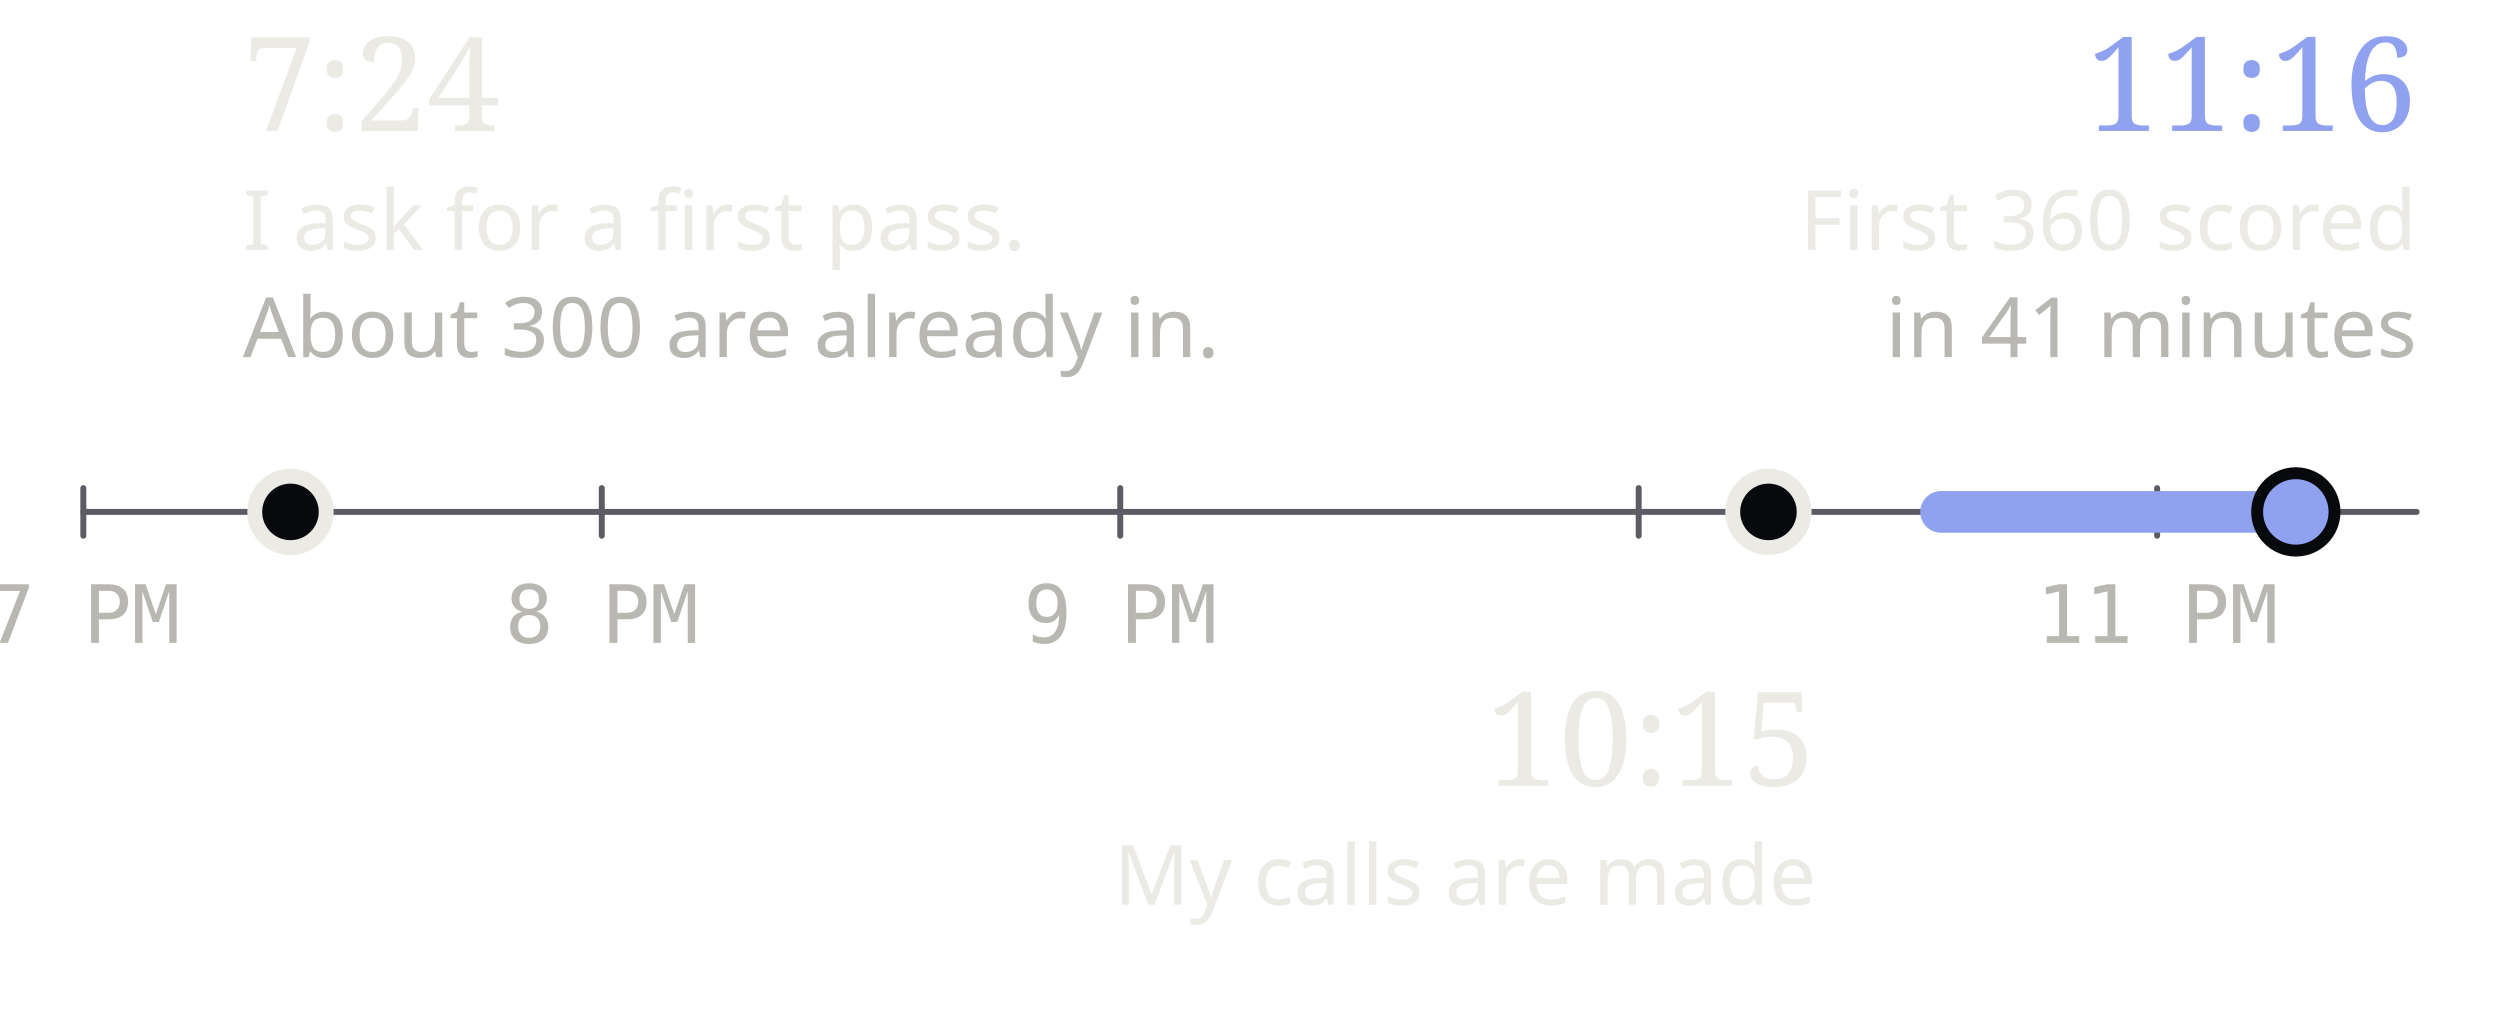
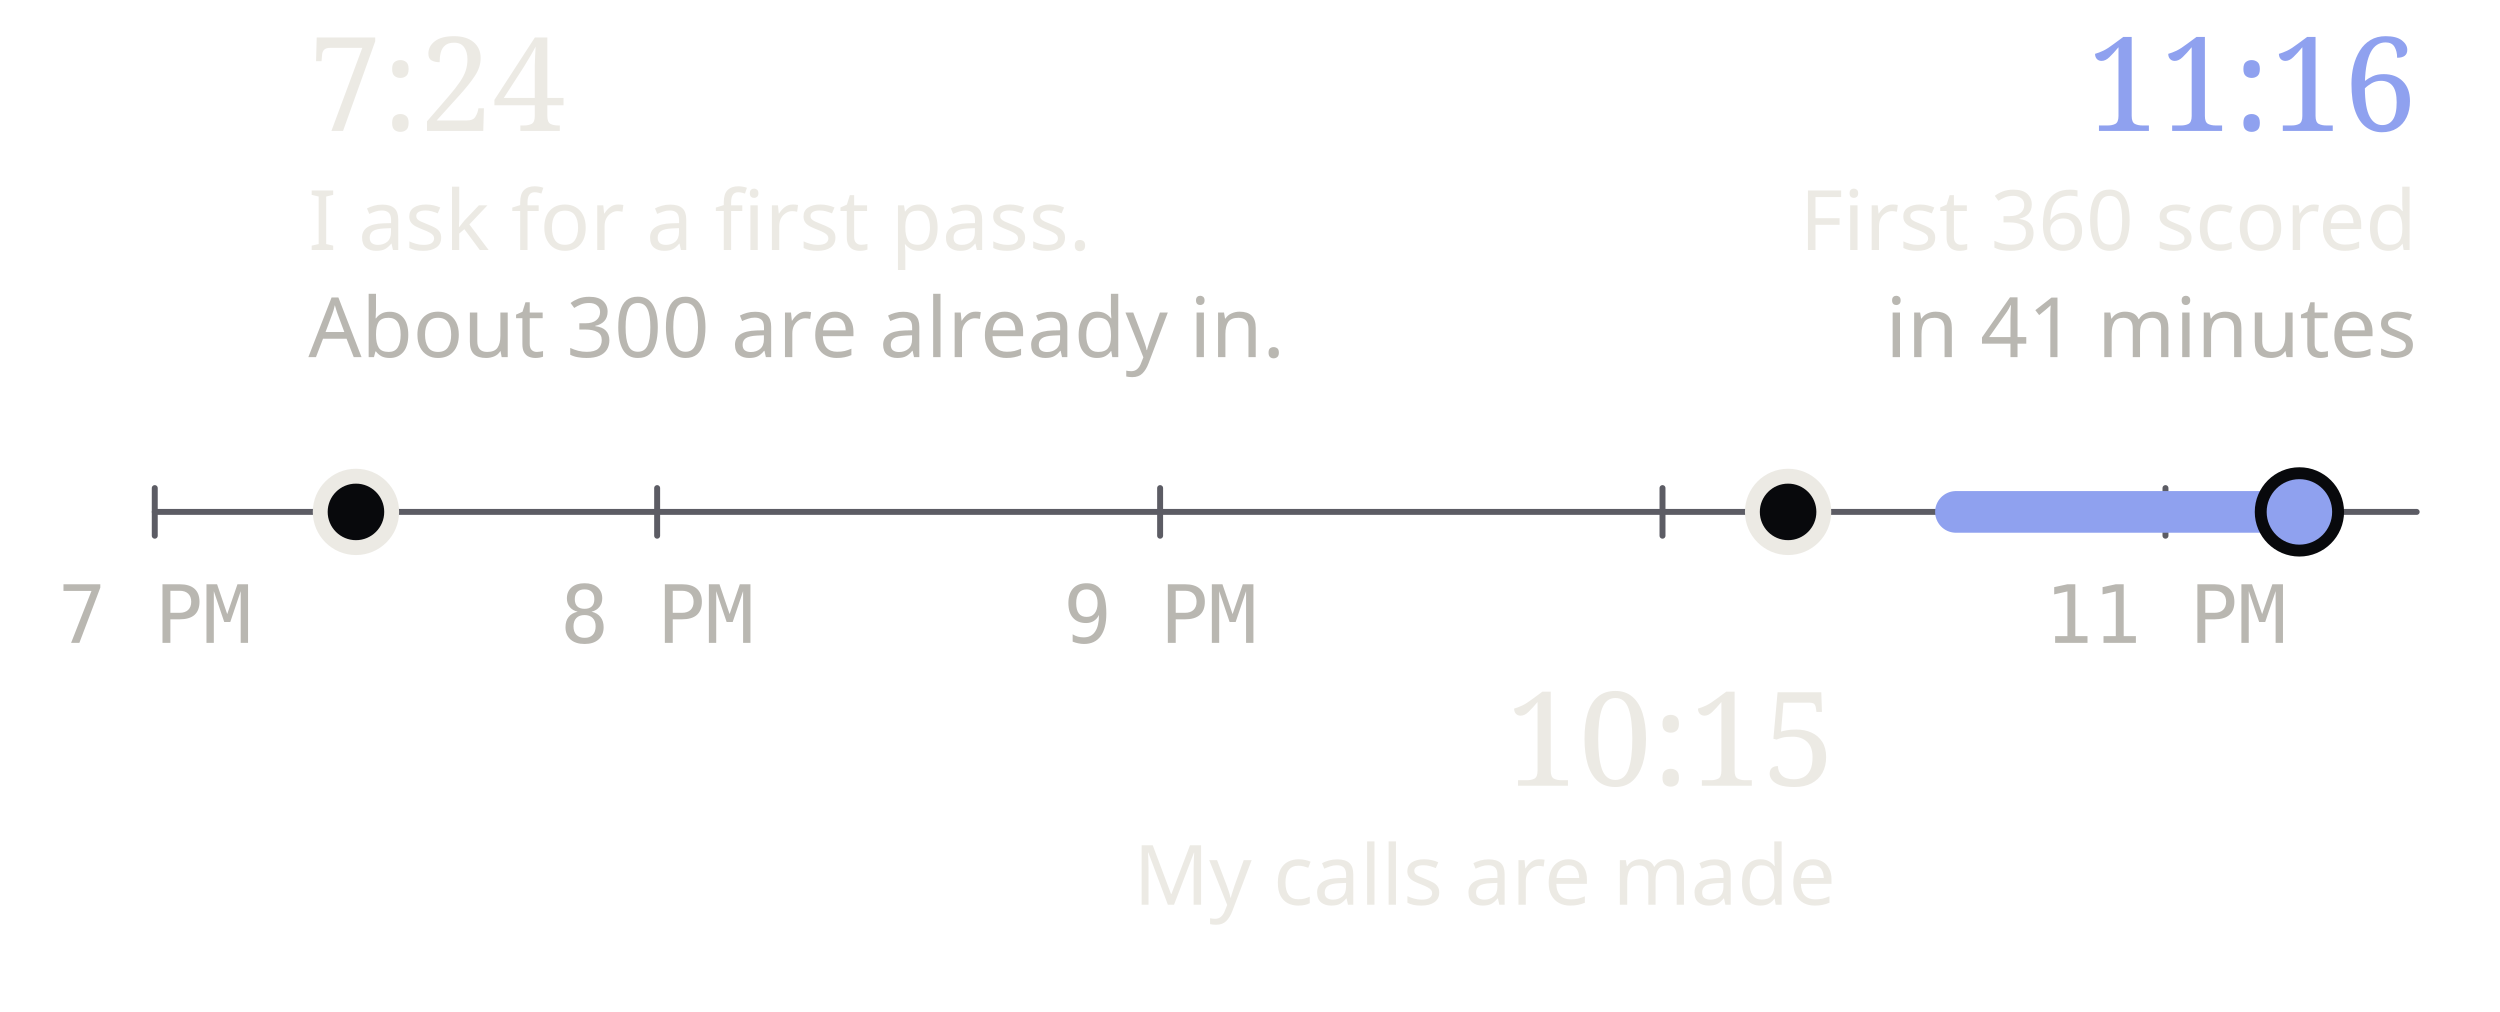
<svg xmlns="http://www.w3.org/2000/svg" width="420" height="170" viewBox="0 0 420 170">
  <g font-family="'Inter Variable', system-ui, sans-serif" font-size="15" fill="#eceae4">
-     <path d="M14 86 L406 86" fill="none" stroke="#5c5c64" stroke-width="1" stroke-linecap="round" />
-     <path d="M14 82 L14 90" fill="none" stroke="#5c5c64" stroke-width="1" stroke-linecap="round" />
-     <text x="14" y="108" font-size="13.5" text-anchor="middle" fill="#b9b7b1" font-family="'Geist Mono Variable', ui-monospace, monospace">7 PM</text>
-     <path d="M101.1 82 L101.1 90" fill="none" stroke="#5c5c64" stroke-width="1" stroke-linecap="round" />
-     <text x="101.1" y="108" font-size="13.5" text-anchor="middle" fill="#b9b7b1" font-family="'Geist Mono Variable', ui-monospace, monospace">8 PM</text>
-     <path d="M188.2 82 L188.2 90" fill="none" stroke="#5c5c64" stroke-width="1" stroke-linecap="round" />
-     <text x="188.2" y="108" font-size="13.5" text-anchor="middle" fill="#b9b7b1" font-family="'Geist Mono Variable', ui-monospace, monospace">9 PM</text>
-     <path d="M275.3 82 L275.3 90" fill="none" stroke="#5c5c64" stroke-width="1" stroke-linecap="round" />
-     <path d="M362.4 82 L362.4 90" fill="none" stroke="#5c5c64" stroke-width="1" stroke-linecap="round" />
-     <text x="362.4" y="108" font-size="13.5" text-anchor="middle" fill="#b9b7b1" font-family="'Geist Mono Variable', ui-monospace, monospace">11 PM</text>
-     <path d="M326.1 86 L385.7 86" fill="none" stroke="#8fa1ef" stroke-width="7" stroke-linecap="round" />
-     <circle cx="48.8" cy="86" r="6" fill="#08090c" stroke="#eceae4" stroke-width="2.5" />
-     <circle cx="297.1" cy="86" r="6" fill="#08090c" stroke="#eceae4" stroke-width="2.5" />
-     <circle cx="385.7" cy="86" r="6.5" fill="#8fa1ef" stroke="#08090c" stroke-width="2" />
-     <text x="40.8" y="22" font-size="22" font-weight="500" font-family="'Fraunces Variable', 'Iowan Old Style', Georgia, serif">7:24</text>
-     <text x="40.8" y="42" font-size="14">I ask for a first pass.</text>
-     <text x="40.8" y="60" font-size="14" fill="#b9b7b1">About 300 are already in.</text>
-     <text x="305.1" y="132" font-size="22" font-weight="500" text-anchor="end" font-family="'Fraunces Variable', 'Iowan Old Style', Georgia, serif">10:15</text>
-     <text x="305.1" y="152" font-size="14" text-anchor="end">My calls are made</text>
+     <path d="M26 86 L406 86" fill="none" stroke="#5c5c64" stroke-width="1" stroke-linecap="round" />
+     <path d="M26 82 L26 90" fill="none" stroke="#5c5c64" stroke-width="1" stroke-linecap="round" />
+     <text x="26" y="108" font-size="13.5" text-anchor="middle" fill="#b9b7b1" font-family="'Geist Mono Variable', ui-monospace, monospace">7 PM</text>
+     <path d="M110.4 82 L110.4 90" fill="none" stroke="#5c5c64" stroke-width="1" stroke-linecap="round" />
+     <text x="110.4" y="108" font-size="13.5" text-anchor="middle" fill="#b9b7b1" font-family="'Geist Mono Variable', ui-monospace, monospace">8 PM</text>
+     <path d="M194.9 82 L194.9 90" fill="none" stroke="#5c5c64" stroke-width="1" stroke-linecap="round" />
+     <text x="194.9" y="108" font-size="13.5" text-anchor="middle" fill="#b9b7b1" font-family="'Geist Mono Variable', ui-monospace, monospace">9 PM</text>
+     <path d="M279.3 82 L279.3 90" fill="none" stroke="#5c5c64" stroke-width="1" stroke-linecap="round" />
+     <path d="M363.8 82 L363.8 90" fill="none" stroke="#5c5c64" stroke-width="1" stroke-linecap="round" />
+     <text x="363.8" y="108" font-size="13.5" text-anchor="middle" fill="#b9b7b1" font-family="'Geist Mono Variable', ui-monospace, monospace">11 PM</text>
+     <path d="M328.6 86 L386.3 86" fill="none" stroke="#8fa1ef" stroke-width="7" stroke-linecap="round" />
+     <circle cx="59.8" cy="86" r="6" fill="#08090c" stroke="#eceae4" stroke-width="2.5" />
+     <circle cx="300.4" cy="86" r="6" fill="#08090c" stroke="#eceae4" stroke-width="2.5" />
+     <circle cx="386.3" cy="86" r="6.5" fill="#8fa1ef" stroke="#08090c" stroke-width="2" />
+     <text x="51.8" y="22" font-size="22" font-weight="500" font-family="'Fraunces Variable', 'Iowan Old Style', Georgia, serif">7:24</text>
+     <text x="51.8" y="42" font-size="14">I ask for a first pass.</text>
+     <text x="51.8" y="60" font-size="14" fill="#b9b7b1">About 300 are already in.</text>
+     <text x="308.4" y="132" font-size="22" font-weight="500" text-anchor="end" font-family="'Fraunces Variable', 'Iowan Old Style', Georgia, serif">10:15</text>
+     <text x="308.4" y="152" font-size="14" text-anchor="end">My calls are made</text>
    <text x="406" y="22" font-size="22" font-weight="500" text-anchor="end" fill="#8fa1ef" font-family="'Fraunces Variable', 'Iowan Old Style', Georgia, serif">11:16</text>
    <text x="406" y="42" font-size="14" text-anchor="end">First 360 scored</text>
    <text x="406" y="60" font-size="14" text-anchor="end" fill="#b9b7b1">in 41 minutes</text>
  </g>
</svg>
